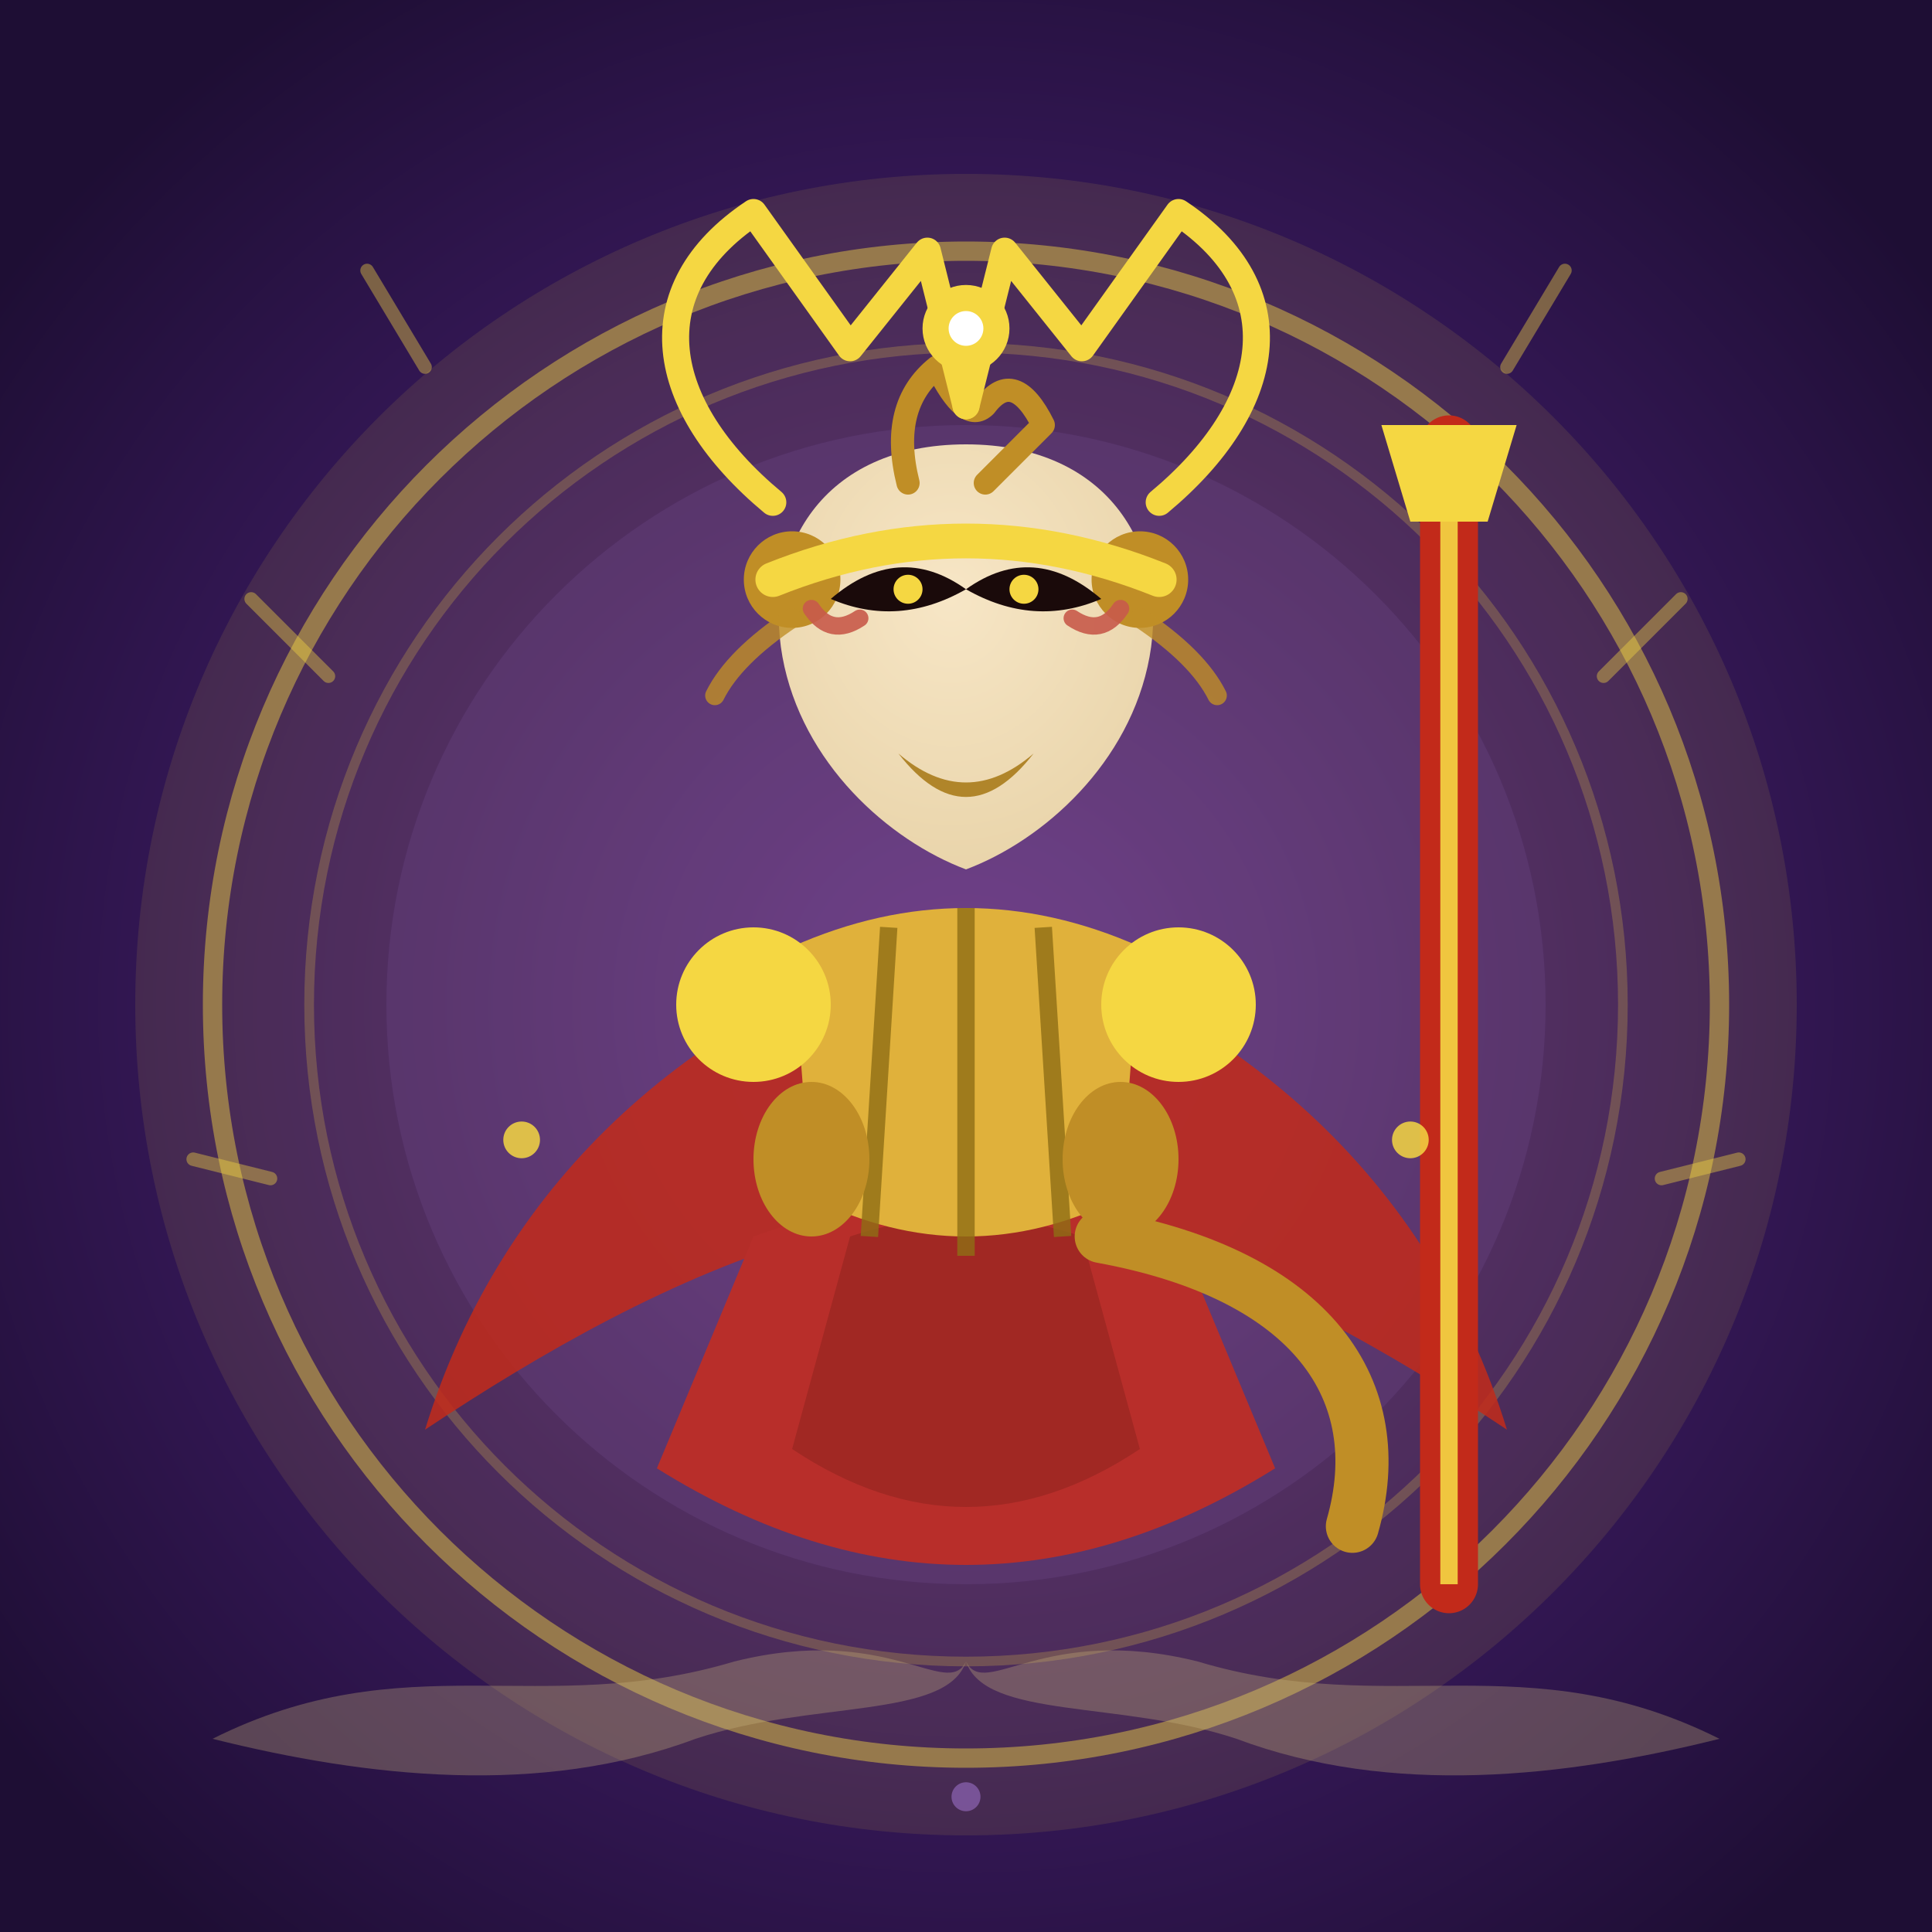
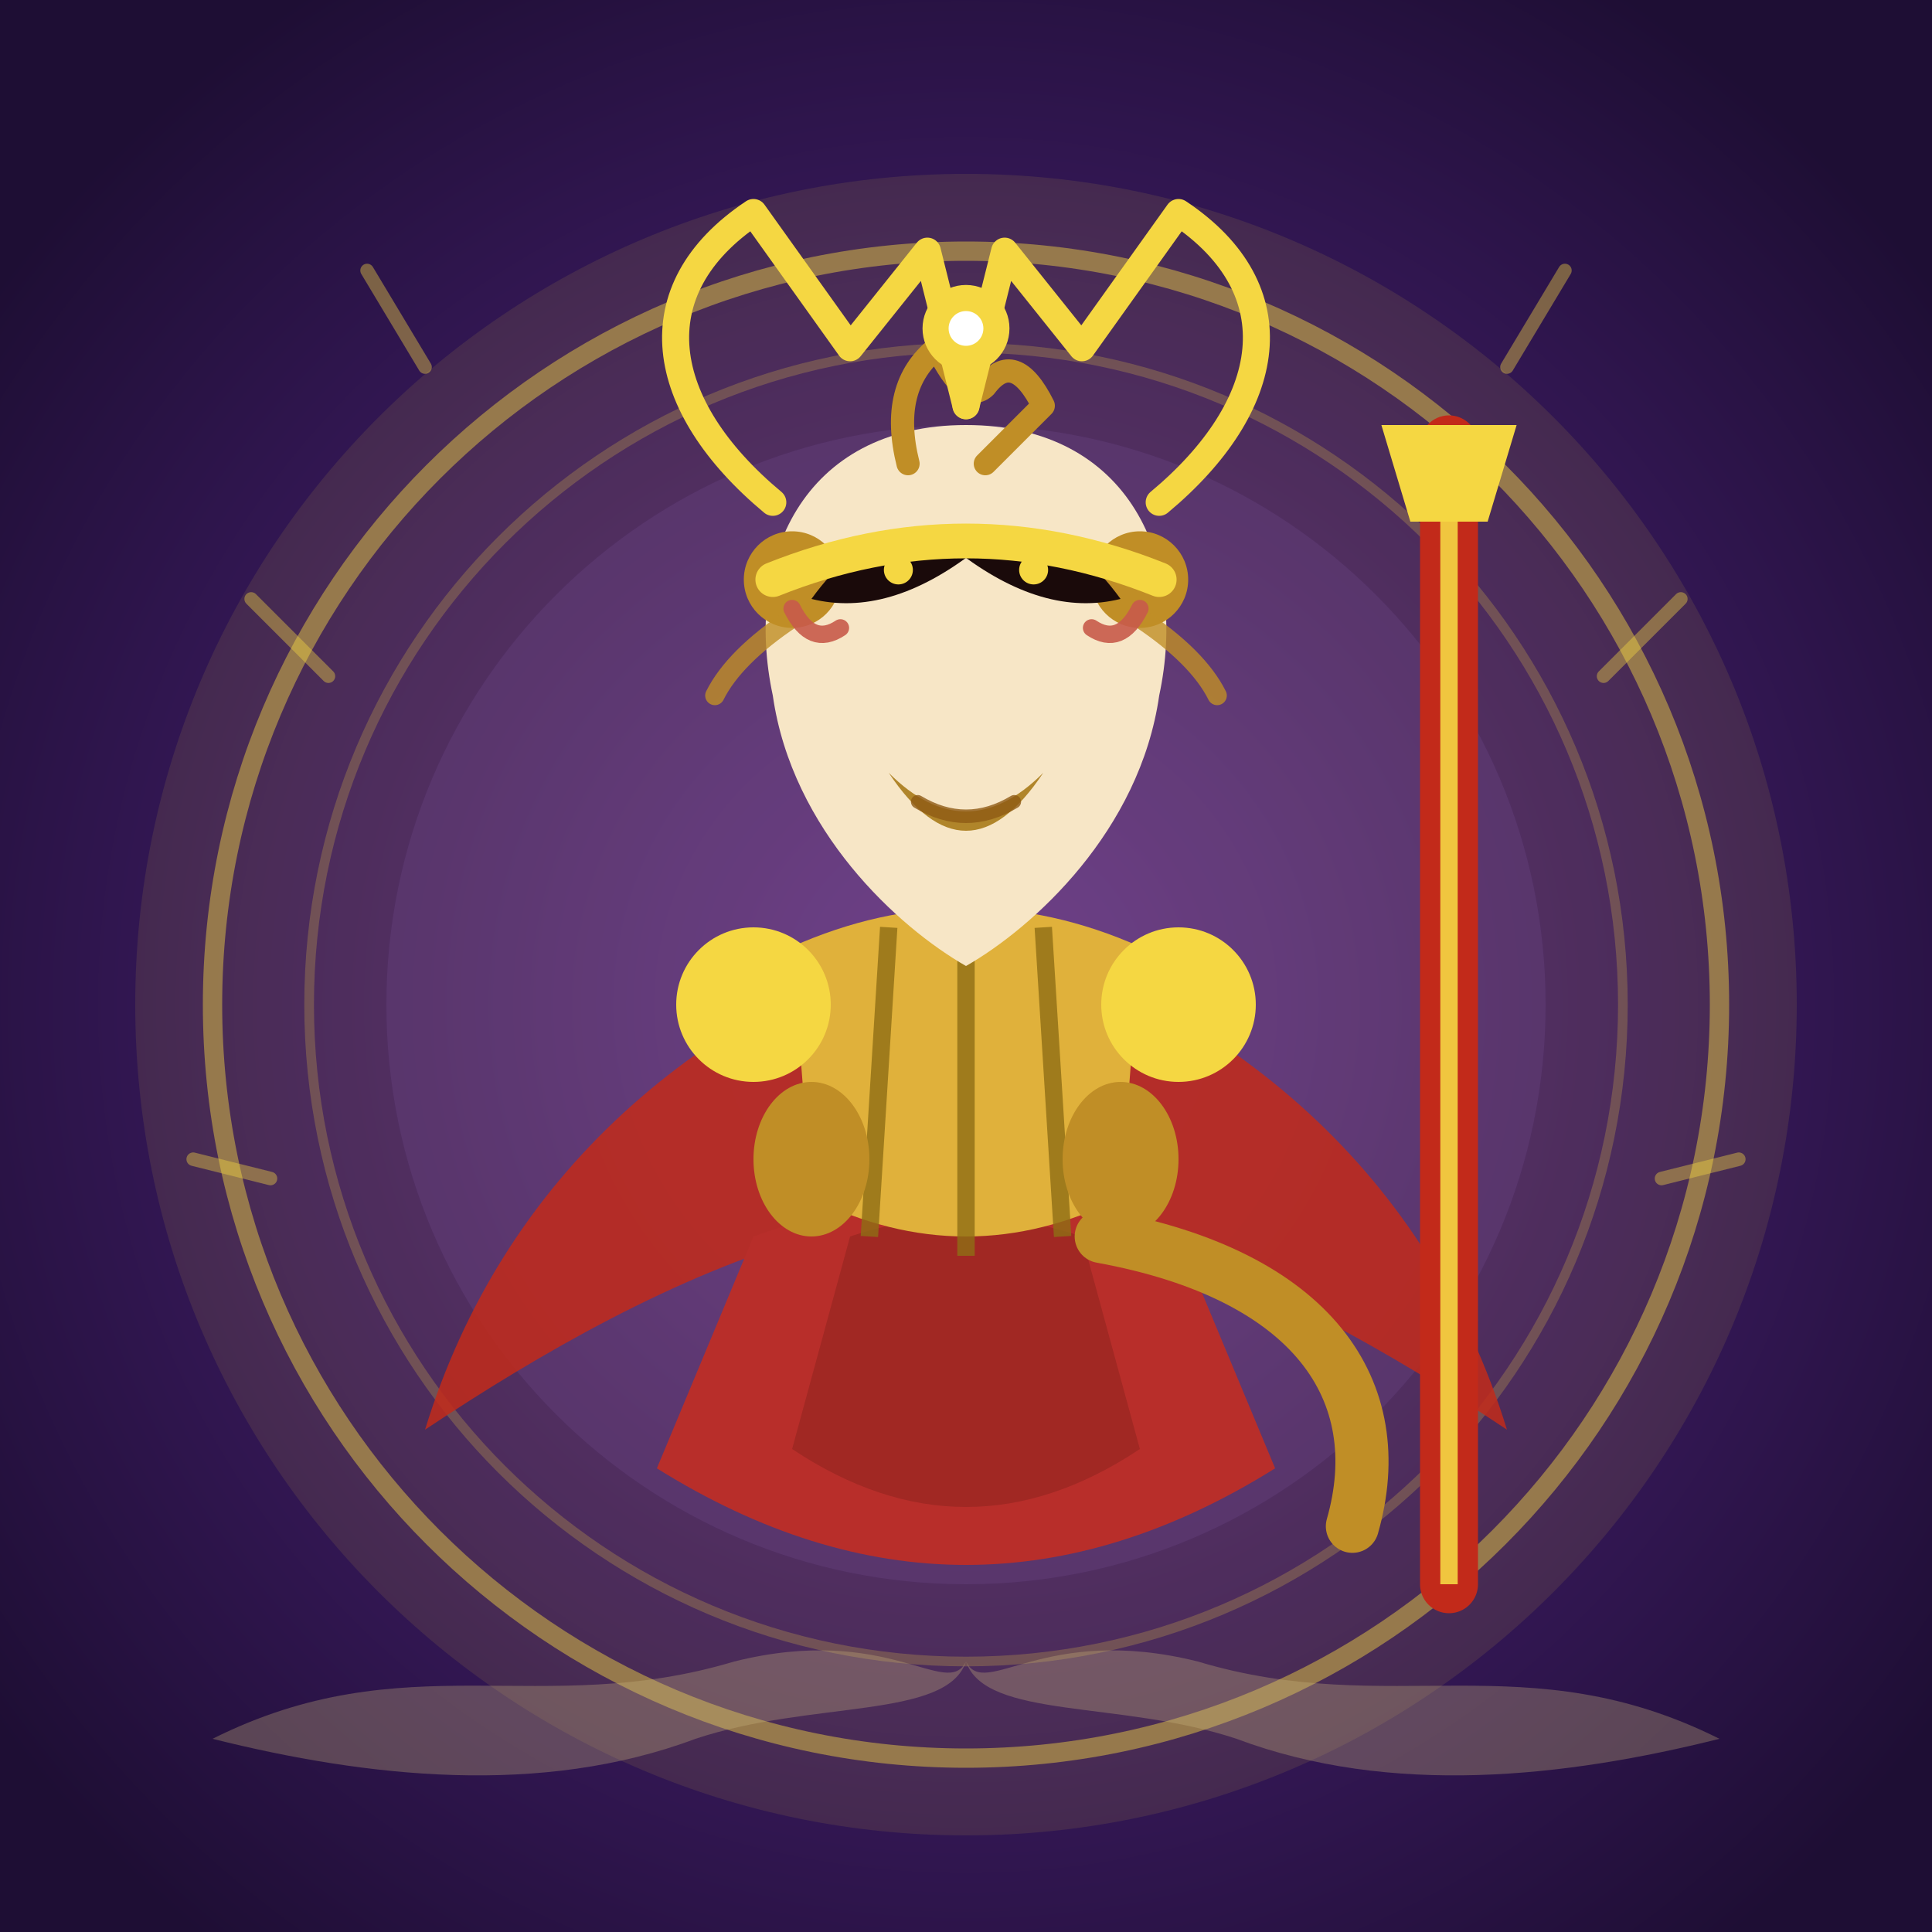
<svg xmlns="http://www.w3.org/2000/svg" viewBox="0 0 200 200" role="img" aria-label="孙悟空·五阶·封神·五百年劫">
  <defs>
    <radialGradient id="bg" cx="50%" cy="52%" r="62%">
      <stop offset="0%" stop-color="#5B2A8A" />
      <stop offset="55%" stop-color="#3A1A5E" />
      <stop offset="100%" stop-color="#1E0E34" />
    </radialGradient>
    <radialGradient id="fur" cx="44%" cy="38%" r="76%">
      <stop offset="0%" stop-color="#EBC55A" />
      <stop offset="60%" stop-color="#E0B13B" />
      <stop offset="100%" stop-color="#C08E26" />
    </radialGradient>
-     <radialGradient id="face" cx="46%" cy="36%" r="70%">
-       <stop offset="0%" stop-color="#F7E6C6" />
-       <stop offset="100%" stop-color="#E8D3A8" />
-     </radialGradient>
    <radialGradient id="core" cx="50%" cy="50%" r="50%">
      <stop offset="0%" stop-color="#F5D742" stop-opacity="0.9" />
      <stop offset="100%" stop-color="#F5D742" stop-opacity="0" />
    </radialGradient>
  </defs>
  <rect width="200" height="200" fill="url(#bg)" />
-   <circle cx="100" cy="104" r="86" fill="#F5D742" opacity="0.1" />
-   <circle cx="100" cy="104" r="78" fill="none" stroke="#F5D742" stroke-width="2" opacity="0.45" />
-   <circle cx="100" cy="104" r="68" fill="none" stroke="#F5D742" stroke-width="1" opacity="0.22" />
+   <g>
+     <animate attributeName="opacity" values="1;0.7;1" dur="3.2s" repeatCount="indefinite" />
+     <circle cx="100" cy="104" r="86" fill="#F5D742" opacity="0.1" />
+     <circle cx="100" cy="104" r="78" fill="none" stroke="#F5D742" stroke-width="2" opacity="0.45" />
+     <circle cx="100" cy="104" r="68" fill="none" stroke="#F5D742" stroke-width="1" opacity="0.22" />
+   </g>
  <circle cx="100" cy="104" r="60" fill="#9A6EC4" opacity="0.12" />
  <path d="M 22 180 C 42 170 56 178 76 172 C 92 168 98 176 100 172 C 98 178 84 176 72 180 C 56 186 38 184 22 180 Z" fill="#C9B37E" opacity="0.32" />
  <path d="M 178 180 C 158 170 144 178 124 172 C 108 168 102 176 100 172 C 102 178 116 176 128 180 C 144 186 162 184 178 180 Z" fill="#C9B37E" opacity="0.32" />
  <path d="M 100 96 C 72 104 52 122 44 148 C 56 140 70 132 84 128 C 90 120 96 108 100 100 Z" fill="#C22A1A" opacity="0.85" />
  <path d="M 100 96 C 128 104 148 122 156 148 C 144 140 130 132 116 128 C 110 120 104 108 100 100 Z" fill="#C22A1A" opacity="0.85" />
  <line x1="150" y1="46" x2="150" y2="164" stroke="#C22A1A" stroke-width="6" stroke-linecap="round" />
  <line x1="150" y1="46" x2="150" y2="164" stroke="#F5D742" stroke-width="1.8" opacity="0.9" />
  <path d="M 143 44 L 157 44 L 154 54 L 146 54 Z" fill="#F5D742" />
  <path d="M 78 128 Q 100 120 122 128 L 132 152 Q 100 172 68 152 Z" fill="#B82E2A" />
  <path d="M 88 128 Q 100 124 112 128 L 118 150 Q 100 162 82 150 Z" fill="#8E221E" opacity="0.55" />
  <path d="M 82 98 Q 100 90 118 98 L 116 124 Q 100 132 84 124 Z" fill="#E0B13B" />
  <path d="M 92 96 L 90 128 M 100 94 L 100 130 M 108 96 L 110 128" stroke="#8E6E14" stroke-width="1.8" opacity="0.8" />
  <circle cx="78" cy="104" r="8" fill="#F5D742" />
  <circle cx="122" cy="104" r="8" fill="#F5D742" />
  <ellipse cx="84" cy="120" rx="6" ry="8" fill="#C08E26" />
  <ellipse cx="116" cy="120" rx="6" ry="8" fill="#C08E26" />
  <path d="M 114 128 C 136 132 144 144 140 158" fill="none" stroke="#C08E26" stroke-width="5.5" stroke-linecap="round" />
  <ellipse cx="100" cy="62" rx="16" ry="14" fill="url(#fur)" />
-   <path d="M 100 46 C 115 46 121 57 119 68 C 117 79 108 87 100 90 C 92 87 83 79 81 68 C 79 57 85 46 100 46 Z" fill="url(#face)" />
+   <path d="M 100 44 C 117 44 123 58 120 72 C 118 86 107 96 100 100 C 93 96 82 86 80 72 C 77 58 83 44 100 44 Z" fill="#F7E6C6" />
  <circle cx="82" cy="60" r="5" fill="#C08E26" />
  <circle cx="118" cy="60" r="5" fill="#C08E26" />
-   <path d="M 94 50 Q 92 42 97 38 Q 100 44 102 42 Q 105 38 108 44 Q 104 48 102 50" fill="none" stroke="#C08E26" stroke-width="2.4" stroke-linecap="round" stroke-linejoin="round" />
+   <path d="M 94 48 Q 92 40 97 36 Q 100 42 102 40 Q 105 36 108 42 Q 104 46 102 48" fill="none" stroke="#C08E26" stroke-width="2.4" stroke-linecap="round" stroke-linejoin="round" />
  <path d="M 82 64 Q 76 68 74 72 M 118 64 Q 124 68 126 72" fill="none" stroke="#C08E26" stroke-width="2" stroke-linecap="round" opacity="0.8" />
-   <path d="M 86 62 Q 93 56 100 61 Q 93 65 86 62 Z" fill="#1A0A0A" />
-   <path d="M 100 61 Q 107 56 114 62 Q 107 65 100 61 Z" fill="#1A0A0A" />
-   <circle cx="94" cy="61" r="1.5" fill="#F5D742" />
-   <circle cx="106" cy="61" r="1.5" fill="#F5D742" />
-   <path d="M 84 63 Q 86 66 89 64" fill="none" stroke="#C85A4A" stroke-width="1.8" stroke-linecap="round" opacity="0.9" />
-   <path d="M 116 63 Q 114 66 111 64" fill="none" stroke="#C85A4A" stroke-width="1.8" stroke-linecap="round" opacity="0.9" />
-   <path d="M 93 78 Q 100 84 107 78 Q 100 87 93 78 Z" fill="#B0852A" />
+   <path d="M 84 62 Q 92 51 101 57 Q 92 64 84 62 Z" fill="#1A0A0A" />
+   <path d="M 99 57 Q 108 51 116 62 Q 108 64 99 57 Z" fill="#1A0A0A" />
+   <circle cx="93" cy="59" r="1.5" fill="#F5D742" />
+   <circle cx="107" cy="59" r="1.5" fill="#F5D742" />
+   <path d="M 82 63 Q 84 67 87 65" fill="none" stroke="#C85A4A" stroke-width="1.8" stroke-linecap="round" opacity="0.9" />
+   <path d="M 118 63 Q 116 67 113 65" fill="none" stroke="#C85A4A" stroke-width="1.8" stroke-linecap="round" opacity="0.9" />
+   <path d="M 92 80 Q 100 88 108 80 Q 100 92 92 80 Z" fill="#B0852A" />
+   <path d="M 95 83 Q 100 86 105 83" fill="none" stroke="#8E5A14" stroke-width="1.4" stroke-linecap="round" opacity="0.8" />
  <path d="M 80 52 C 68 42 66 30 78 22 L 88 36 L 96 26 L 100 42" fill="none" stroke="#F5D742" stroke-width="2.8" stroke-linecap="round" stroke-linejoin="round" />
  <path d="M 120 52 C 132 42 134 30 122 22 L 112 36 L 104 26 L 100 42" fill="none" stroke="#F5D742" stroke-width="2.8" stroke-linecap="round" stroke-linejoin="round" />
  <path d="M 80 60 Q 100 52 120 60" fill="none" stroke="#F5D742" stroke-width="3.6" stroke-linecap="round" />
-   <circle cx="100" cy="34" r="4.5" fill="#F5D742" />
+   <circle cx="100" cy="34" r="4.5" fill="#F5D742">
+     <animate attributeName="r" values="4.5;5.5;4.5" dur="2.4s" repeatCount="indefinite" />
+   </circle>
  <circle cx="100" cy="34" r="1.8" fill="#FFF" />
  <g stroke="#F5D742" stroke-width="1.4" opacity="0.4" stroke-linecap="round">
    <path d="M 34 70 L 26 62" />
    <path d="M 166 70 L 174 62" />
    <path d="M 44 38 L 38 28" />
    <path d="M 156 38 L 162 28" />
    <path d="M 28 122 L 20 120" />
    <path d="M 172 122 L 180 120" />
  </g>
-   <circle cx="54" cy="118" r="1.9" fill="#F5D742" opacity="0.85" />
-   <circle cx="146" cy="118" r="1.9" fill="#F5D742" opacity="0.85" />
-   <circle cx="100" cy="186" r="1.5" fill="#9A6EC4" opacity="0.6" />
+   <g fill="#F5D742">
+     <circle cx="54" cy="118">
+       <animate attributeName="cy" values="118;108;118" dur="3.2s" repeatCount="indefinite" />
+       <animate attributeName="opacity" values="0.85;0.2;0.85" dur="3.2s" repeatCount="indefinite" />
+     </circle>
+     <circle cx="146" cy="118">
+       <animate attributeName="cy" values="118;108;118" dur="3.6s" repeatCount="indefinite" />
+       <animate attributeName="opacity" values="0.85;0.2;0.85" dur="3.6s" repeatCount="indefinite" />
+     </circle>
+   </g>
</svg>
